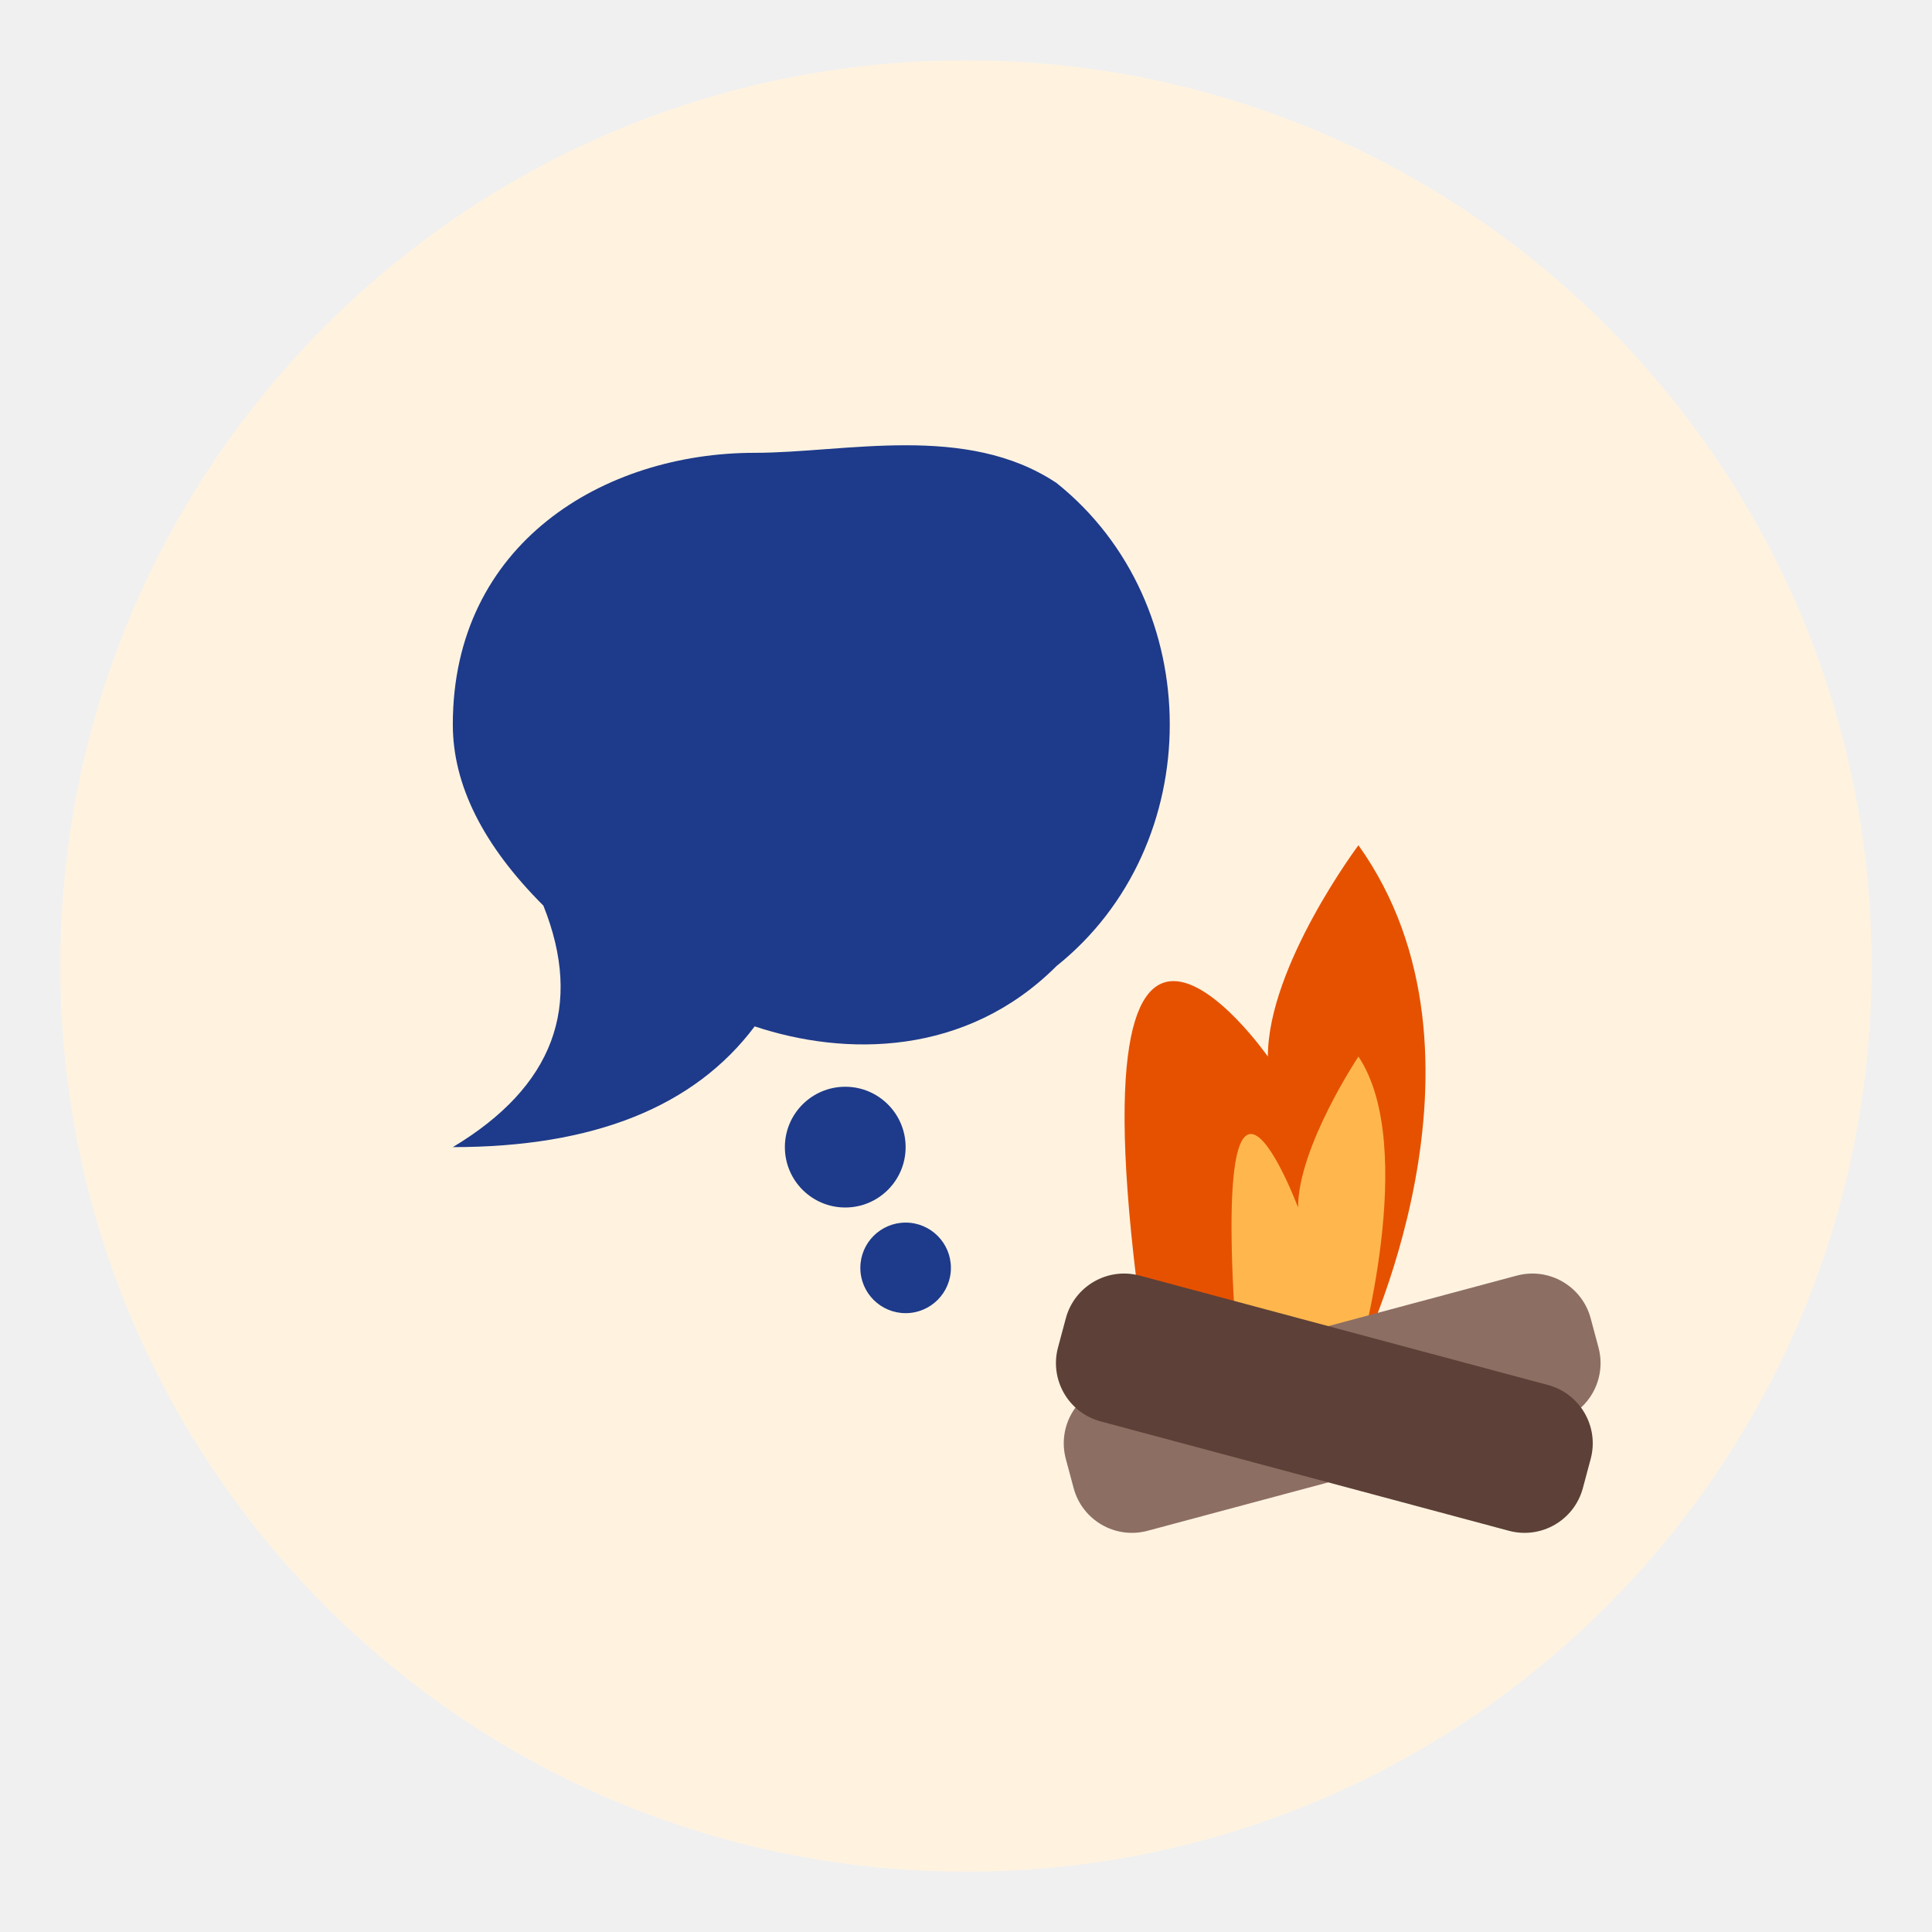
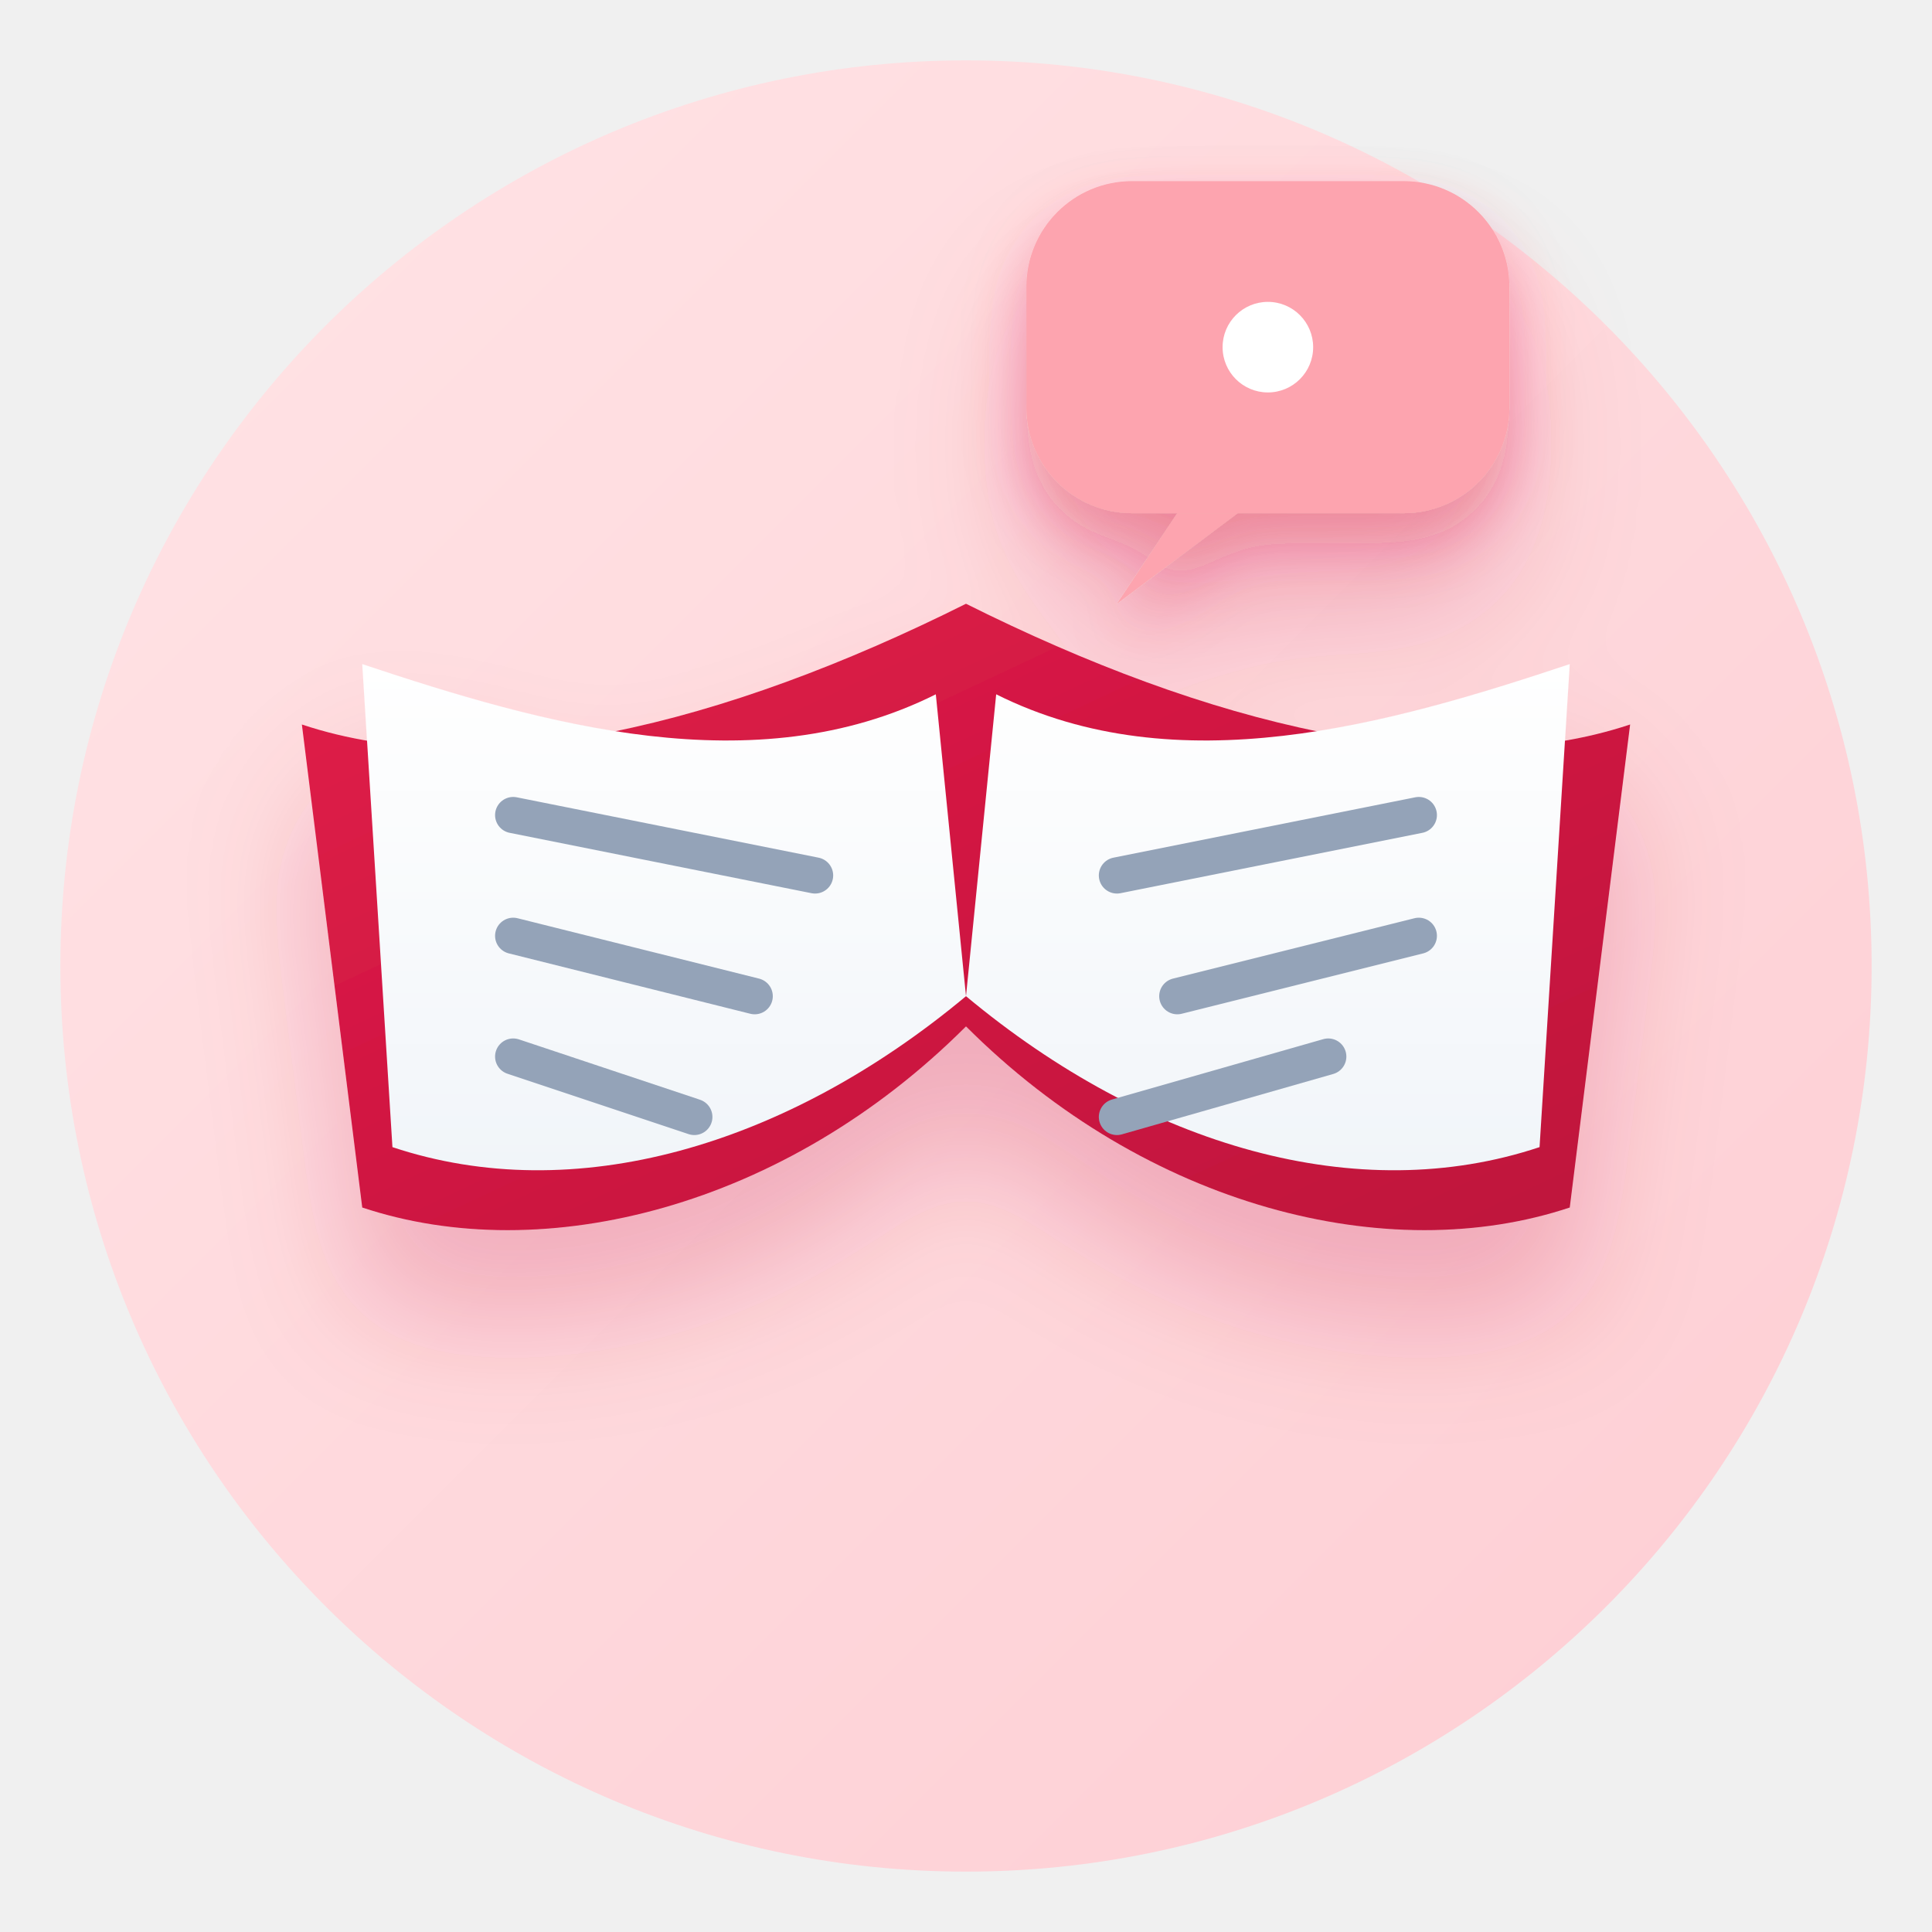
<svg xmlns="http://www.w3.org/2000/svg" viewBox="0 0 64 64" width="100%" height="100%">
-   <circle cx="32" cy="32" r="30" fill="#FFF3E0" />
-   <path d="M25,15 C20,15 15,18 15,24 C15,26 16,28 18,30 Q20,35 15,38 Q22,38 25,34 C28,35 32,35 35,32 C40,28 40,20 35,16 C32,14 28,15 25,15 Z" fill="#1E3A8A" />
-   <circle cx="28" cy="38" r="2" fill="#1E3A8A" />
-   <circle cx="30" cy="42" r="1.5" fill="#1E3A8A" />
-   <path d="M45,45 C45,45 50,35 45,28 C45,28 42,32 42,35 C42,35 35,25 38,45 Z" fill="#E65100" />
-   <path d="M45,45 C45,45 47,38 45,35 C45,35 43,38 43,40 C43,40 40,32 41,45 Z" fill="#FFB74D" />
-   <rect x="35" y="44" width="18" height="5" rx="2" fill="#8D6E63" transform="rotate(-15 44 46)" />
-   <rect x="35" y="44" width="18" height="5" rx="2" fill="#5D4037" transform="rotate(15 44 46)" />
+   <defs>
+     <linearGradient id="bgGrad" x1="0%" y1="0%" x2="100%" y2="100%">
+       <stop offset="0%" stop-color="#FFE4E6" />
+       <stop offset="100%" stop-color="#FECDD3" />
+     </linearGradient>
+     <linearGradient id="bookGrad" x1="0%" y1="0%" x2="100%" y2="100%">
+       <stop offset="0%" stop-color="#E11D48" />
+       <stop offset="100%" stop-color="#BE123C" />
+     </linearGradient>
+     <linearGradient id="pageGrad" x1="0%" y1="0%" x2="0%" y2="100%">
+       <stop offset="0%" stop-color="#FFFFFF" />
+       <stop offset="100%" stop-color="#F1F5F9" />
+     </linearGradient>
+   </defs>
+   <circle cx="32" cy="32" r="30" fill="url(#bgGrad)" />
+   <g transform="translate(32, 34)" filter="drop-shadow(0px 3px 2px rgba(190, 18, 60, 0.2))">
+     <path d="M-20,6 C-14,8 -6,6 0,0 C6,6 14,8 20,6 L22,-10 C16,-8 8,-10 0,-14 C-8,-10 -16,-8 -22,-10 Z" fill="url(#bookGrad)" />
+     <path d="M-19,4 C-13,6 -6,4 0,-1 L-1,-11 C-7,-8 -14,-10 -20,-12 Z" fill="url(#pageGrad)" />
+     <path d="M19,4 C13,6 6,4 0,-1 L1,-11 C7,-8 14,-10 20,-12 Z" fill="url(#pageGrad)" />
+     <line x1="-15" y1="-7" x2="-5" y2="-5" stroke="#94A3B8" stroke-width="1.2" stroke-linecap="round" />
+     <line x1="-15" y1="-3" x2="-7" y2="-1" stroke="#94A3B8" stroke-width="1.2" stroke-linecap="round" />
+     <line x1="-15" y1="1" x2="-9" y2="3" stroke="#94A3B8" stroke-width="1.2" stroke-linecap="round" />
+     <line x1="5" y1="-5" x2="15" y2="-7" stroke="#94A3B8" stroke-width="1.2" stroke-linecap="round" />
+     <line x1="7" y1="-1" x2="15" y2="-3" stroke="#94A3B8" stroke-width="1.2" stroke-linecap="round" />
+     <line x1="5" y1="3" x2="12" y2="1" stroke="#94A3B8" stroke-width="1.2" stroke-linecap="round" />
+     <g transform="translate(10, -22)" filter="drop-shadow(0px 1px 1px rgba(225, 29, 72, 0.3))">
+       <rect x="-8" y="-6" width="16" height="11" rx="3.5" fill="#FDA4AF" />
+       <path d="M -3,5 L -5,8 L -1,5 Z" fill="#FDA4AF" />
+       <circle cx="0" cy="-0.5" r="1.5" fill="#FFFFFF" />
+     </g>
+   </g>
</svg>
